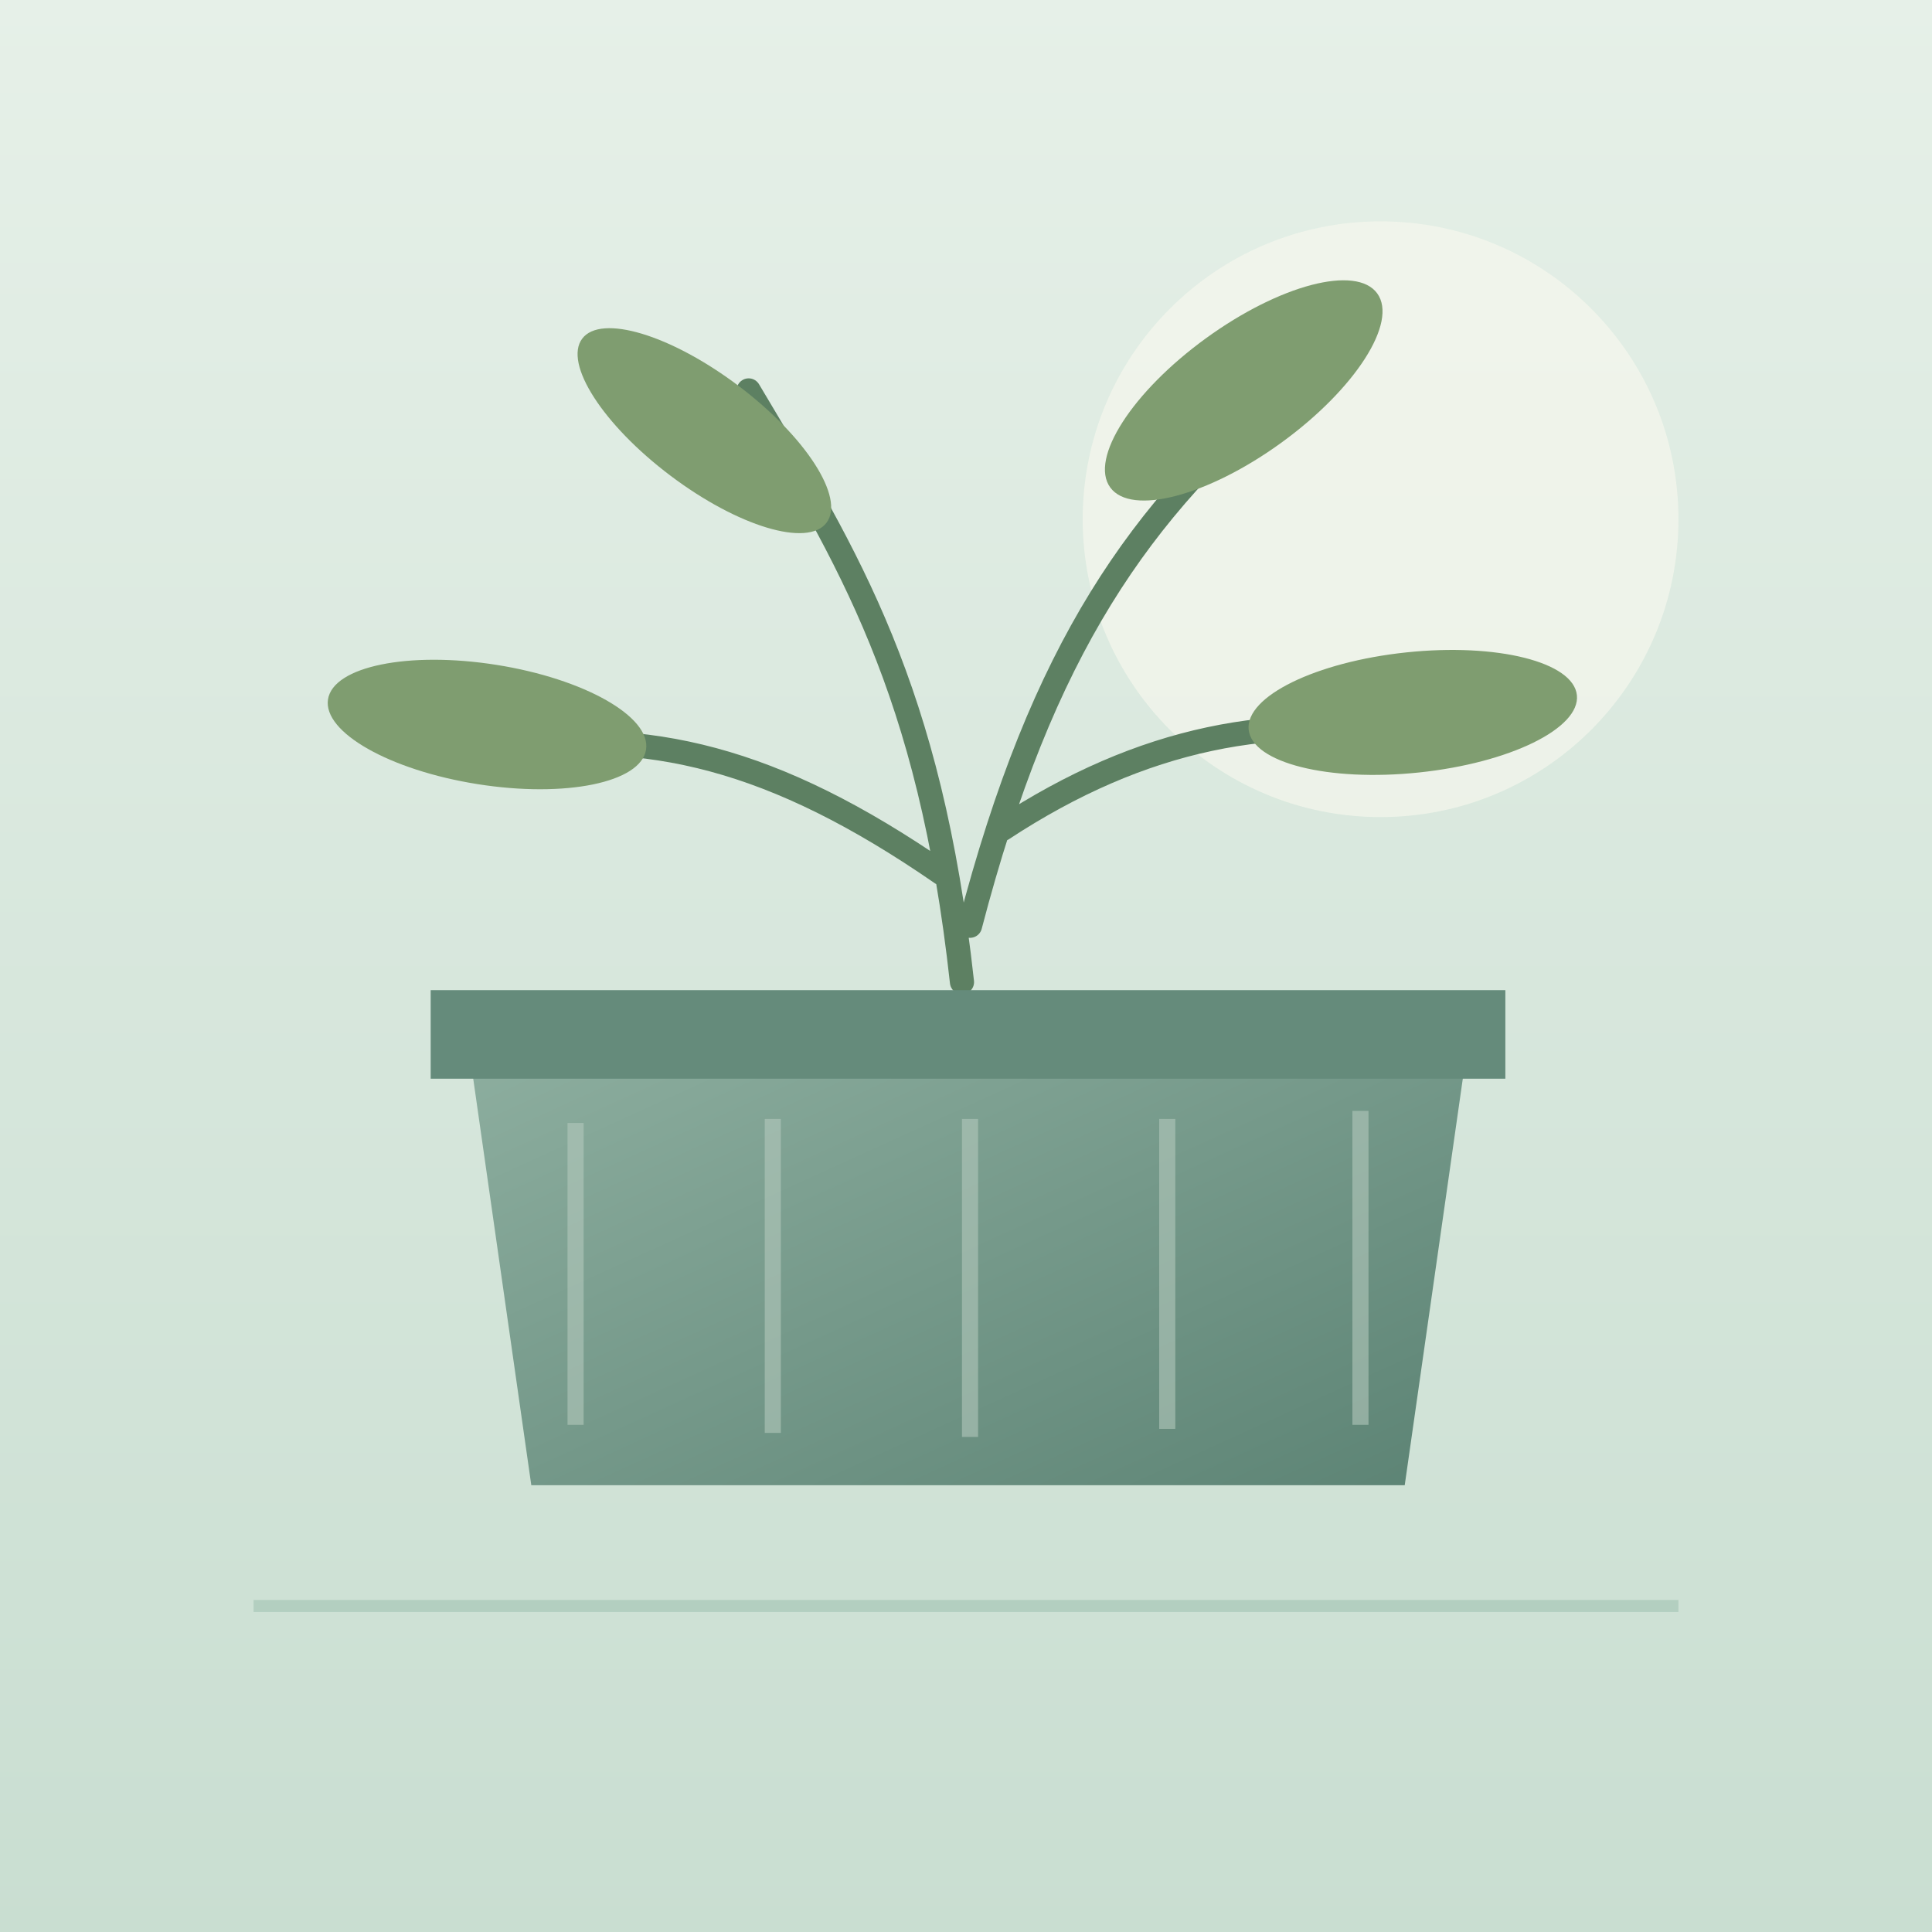
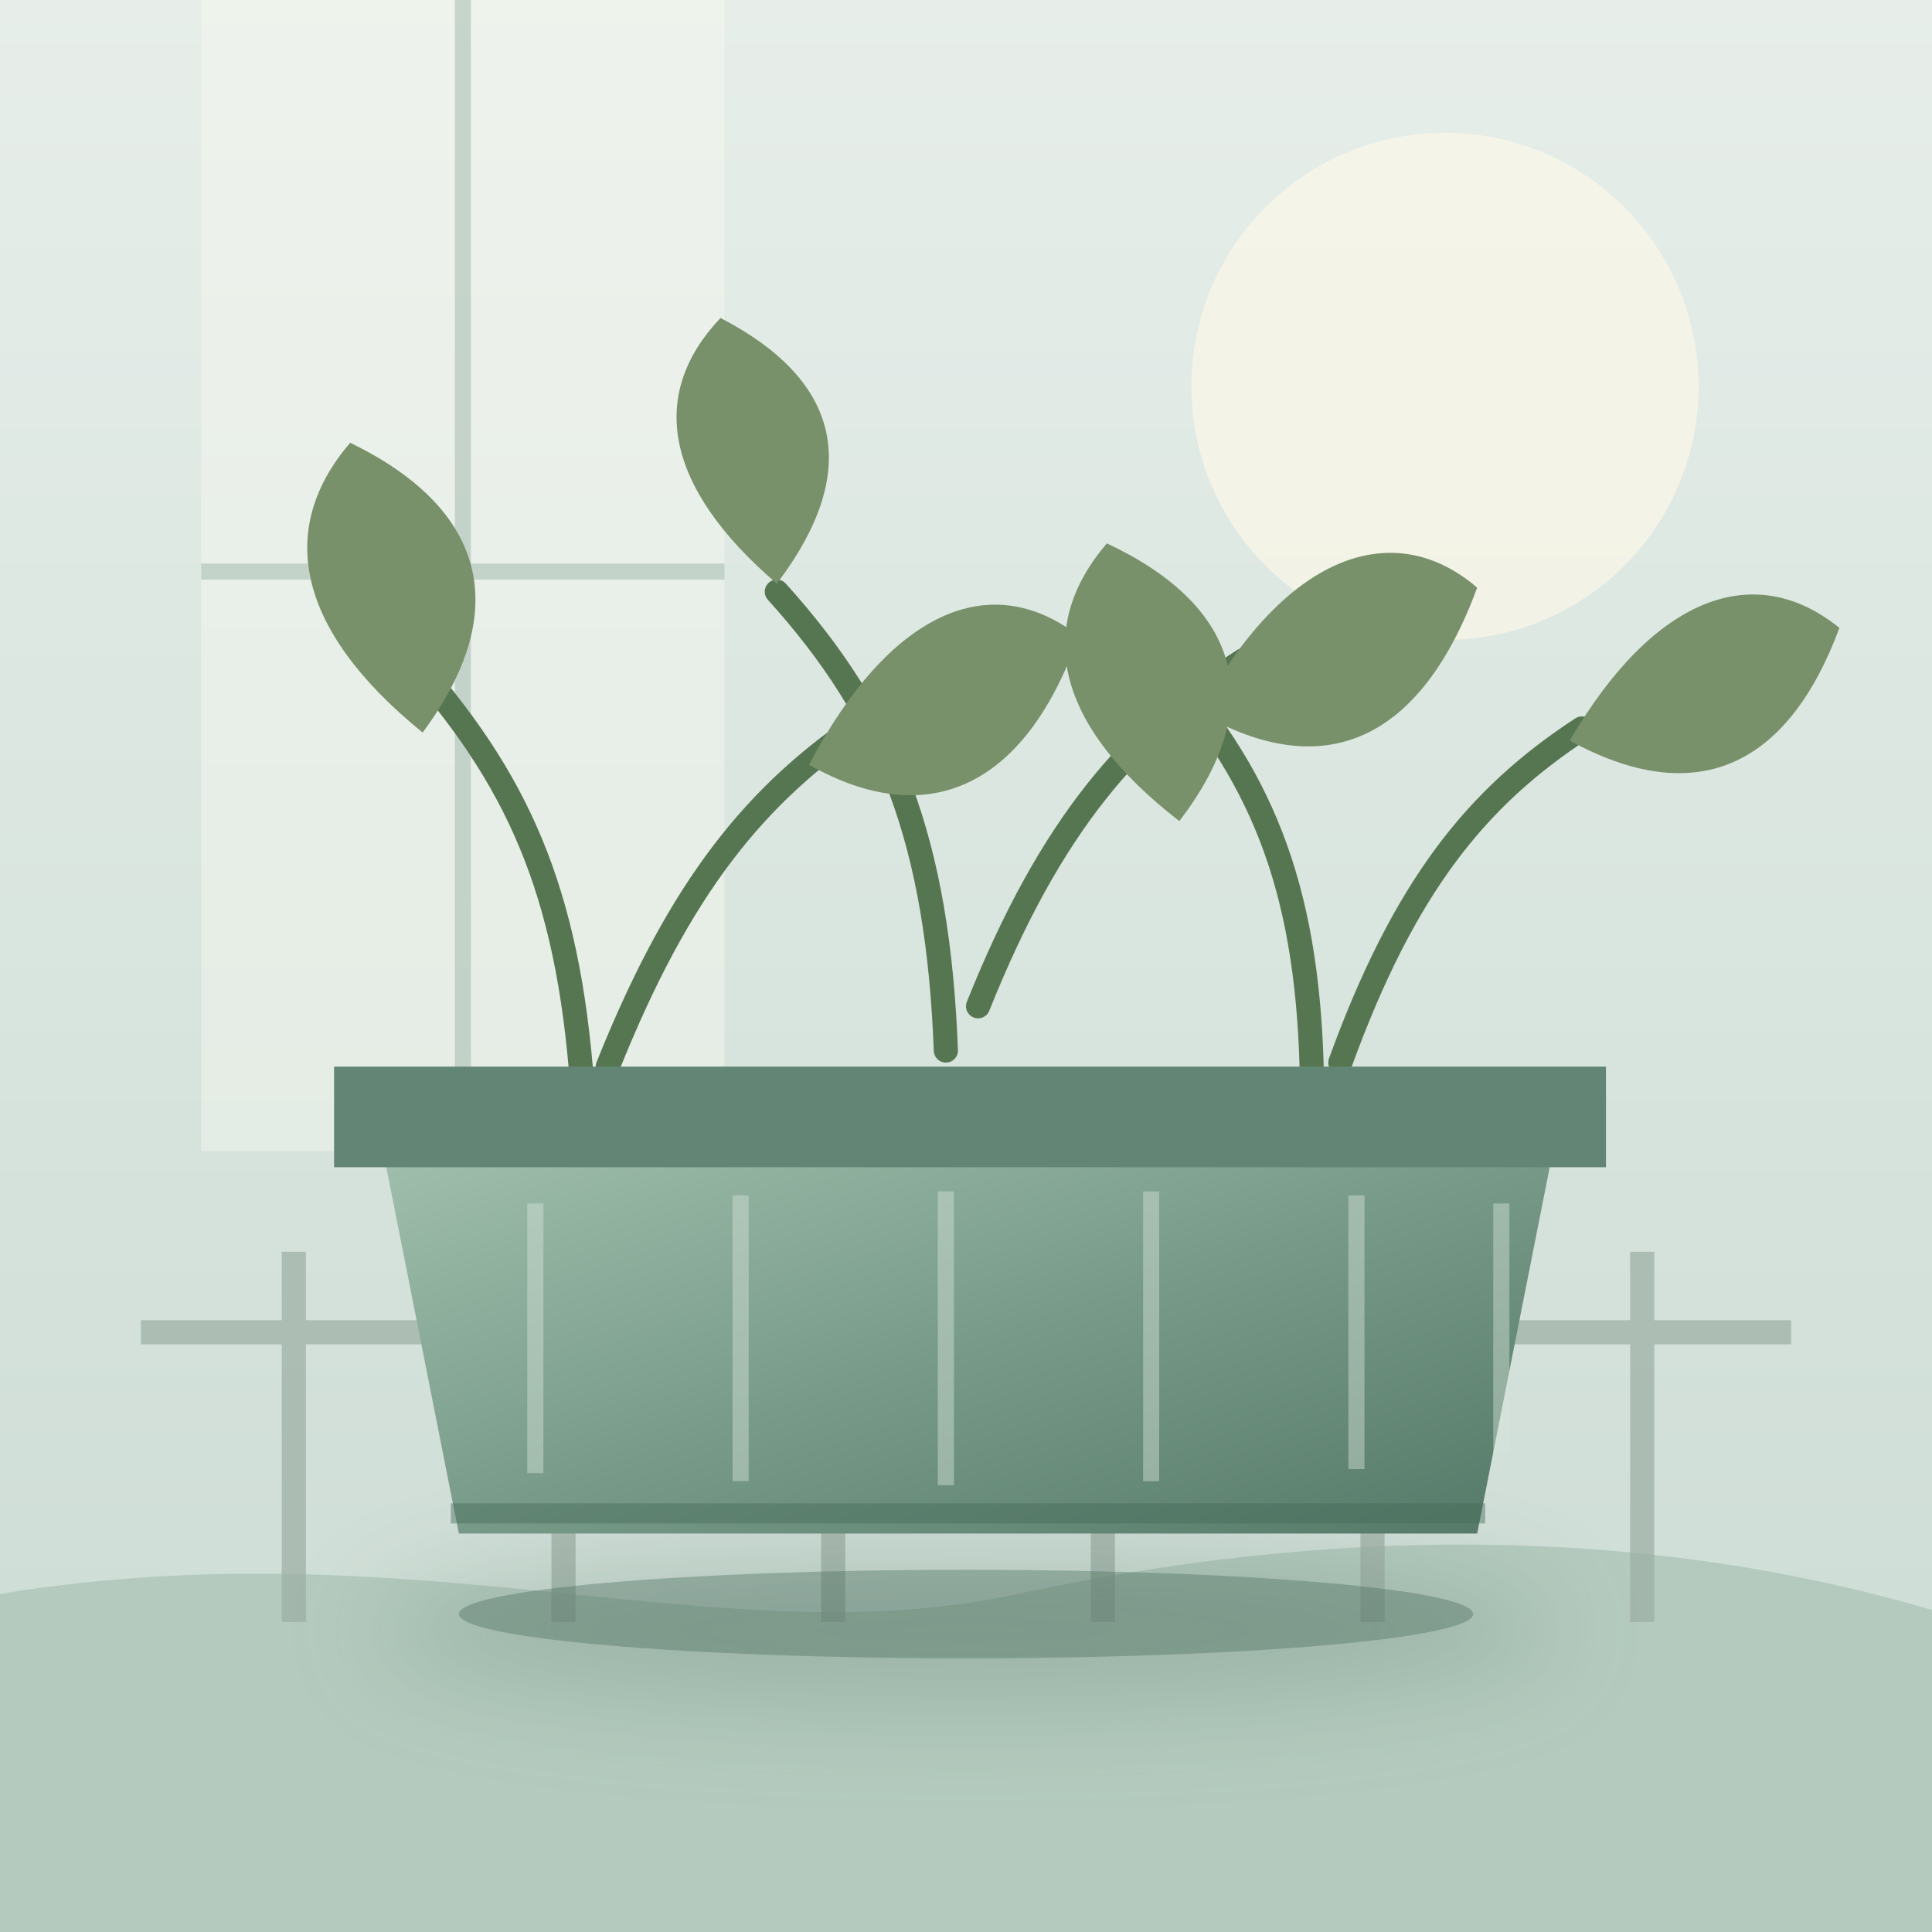
<svg xmlns="http://www.w3.org/2000/svg" viewBox="0 0 480 480" role="img">
  <defs>
-     <linearGradient id="bg" x2="0" y2="1">
-       <stop stop-color="#e6f0e8" />
-       <stop offset="1" stop-color="#c9ded1" />
+     <linearGradient id="balcony" x2="0" y2="1">
+       <stop stop-color="#e7eeea" />
+       <stop offset="1" stop-color="#cadbd3" />
    </linearGradient>
-     <linearGradient id="pot" x2="1" y2="1">
-       <stop stop-color="#8eafa0" />
-       <stop offset="1" stop-color="#5c8374" />
+     <linearGradient id="planter" x1="0" y1="0" x2="1" y2="1">
+       <stop stop-color="#a3c1af" />
+       <stop offset=".52" stop-color="#789b89" />
+       <stop offset="1" stop-color="#547867" />
    </linearGradient>
+     <filter id="soft-shadow" x="-40%" y="-40%" width="180%" height="200%">
+       <feGaussianBlur stdDeviation="12" />
+     </filter>
  </defs>
-   <rect width="480" height="480" fill="url(#bg)" />
-   <circle cx="343" cy="129" r="74" fill="#f8f8ee" opacity=".65" />
-   <path d="M63 399h354" stroke="#b3cfc0" stroke-width="3" />
-   <g fill="none" stroke="#5d8062" stroke-width="6" stroke-linecap="round">
-     <path d="M239 244c-8-73-28-105-53-147M241 230c18-69 42-103 80-135M234 217c-42-29-73-36-110-31M249 206c35-23 68-29 103-23" />
+   <rect width="480" height="480" fill="url(#balcony)" />
+   <path d="M50 0h130v286H50z" fill="#f7f8f0" opacity=".45" />
+   <path d="M115 0v287M50 142h130" stroke="#a8bdb1" stroke-width="4" opacity=".56" />
+   <circle cx="359" cy="96" r="63" fill="#fff9e8" opacity=".62" />
+   <path d="M0 396c104-17 179 16 253 0s152-18 227 4v80H0z" fill="#b4cabe" />
+   <path d="M35 331h410M73 311v92m67-92v92m67-92v92m67-92v92m67-92v92m67-92v92" stroke="#9caea4" stroke-width="6" opacity=".72" />
+   <ellipse cx="240" cy="405" rx="147" ry="20" fill="#3f6453" opacity=".2" filter="url(#soft-shadow)" />
+   <g fill="none" stroke="#567651" stroke-linecap="round" stroke-width="6">
+     <path d="M145 275c-3-51-15-79-41-109M151 265c18-45 37-68 64-86M235 261c-2-52-14-83-42-114M243 250c18-45 38-68 66-86M326 274c0-48-10-77-34-105M333 264c16-44 34-66 60-83" />
  </g>
-   <g fill="#7f9d70">
-     <ellipse cx="175" cy="107" rx="38" ry="14" transform="rotate(37 175 107)" />
-     <ellipse cx="309" cy="97" rx="41" ry="16" transform="rotate(-36 309 97)" />
-     <ellipse cx="121" cy="180" rx="40" ry="15" transform="rotate(9 121 180)" />
-     <ellipse cx="351" cy="177" rx="41" ry="15" transform="rotate(-6 351 177)" />
+   <g fill="#78916a">
+     <path d="M105 182c-32-26-36-51-18-72 33 16 41 41 18 72z" />
+     <path d="M201 190c20-38 45-49 67-32-13 37-37 49-67 32z" />
+     <path d="M193 145c-28-24-32-47-14-66 29 15 36 37 14 66z" />
+     <path d="M298 177c21-39 48-49 69-31-14 38-38 49-69 31z" />
+     <path d="M293 204c-31-24-36-48-18-69 32 15 41 39 18 69z" />
+     <path d="M390 184c21-36 46-45 67-28-13 35-36 45-67 28z" />
  </g>
-   <path d="M116 257h249l-16 112H132z" fill="url(#pot)" />
-   <path d="M107 246h267v22H107z" fill="#658b7b" />
-   <path d="M143 279v75M192 278v78M241 278v79M290 278v77M338 276v78" stroke="#b5cabe" stroke-width="4" opacity=".58" />
+   <path d="M94 280h293l-20 101H114z" fill="url(#planter)" />
+   <path d="M83 265h316v25H83z" fill="#628575" />
+   <g stroke="#d5e4da" stroke-width="4" opacity=".44">
+     <path d="M133 299v67m51-69v71m51-72v73m51-73v72m51-71v68m36-66v62" />
+   </g>
+   <path d="M112 376h257" stroke="#436856" stroke-width="5" opacity=".43" />
+   <ellipse cx="240" cy="401" rx="126" ry="11" fill="#426755" opacity=".36" />
</svg>
